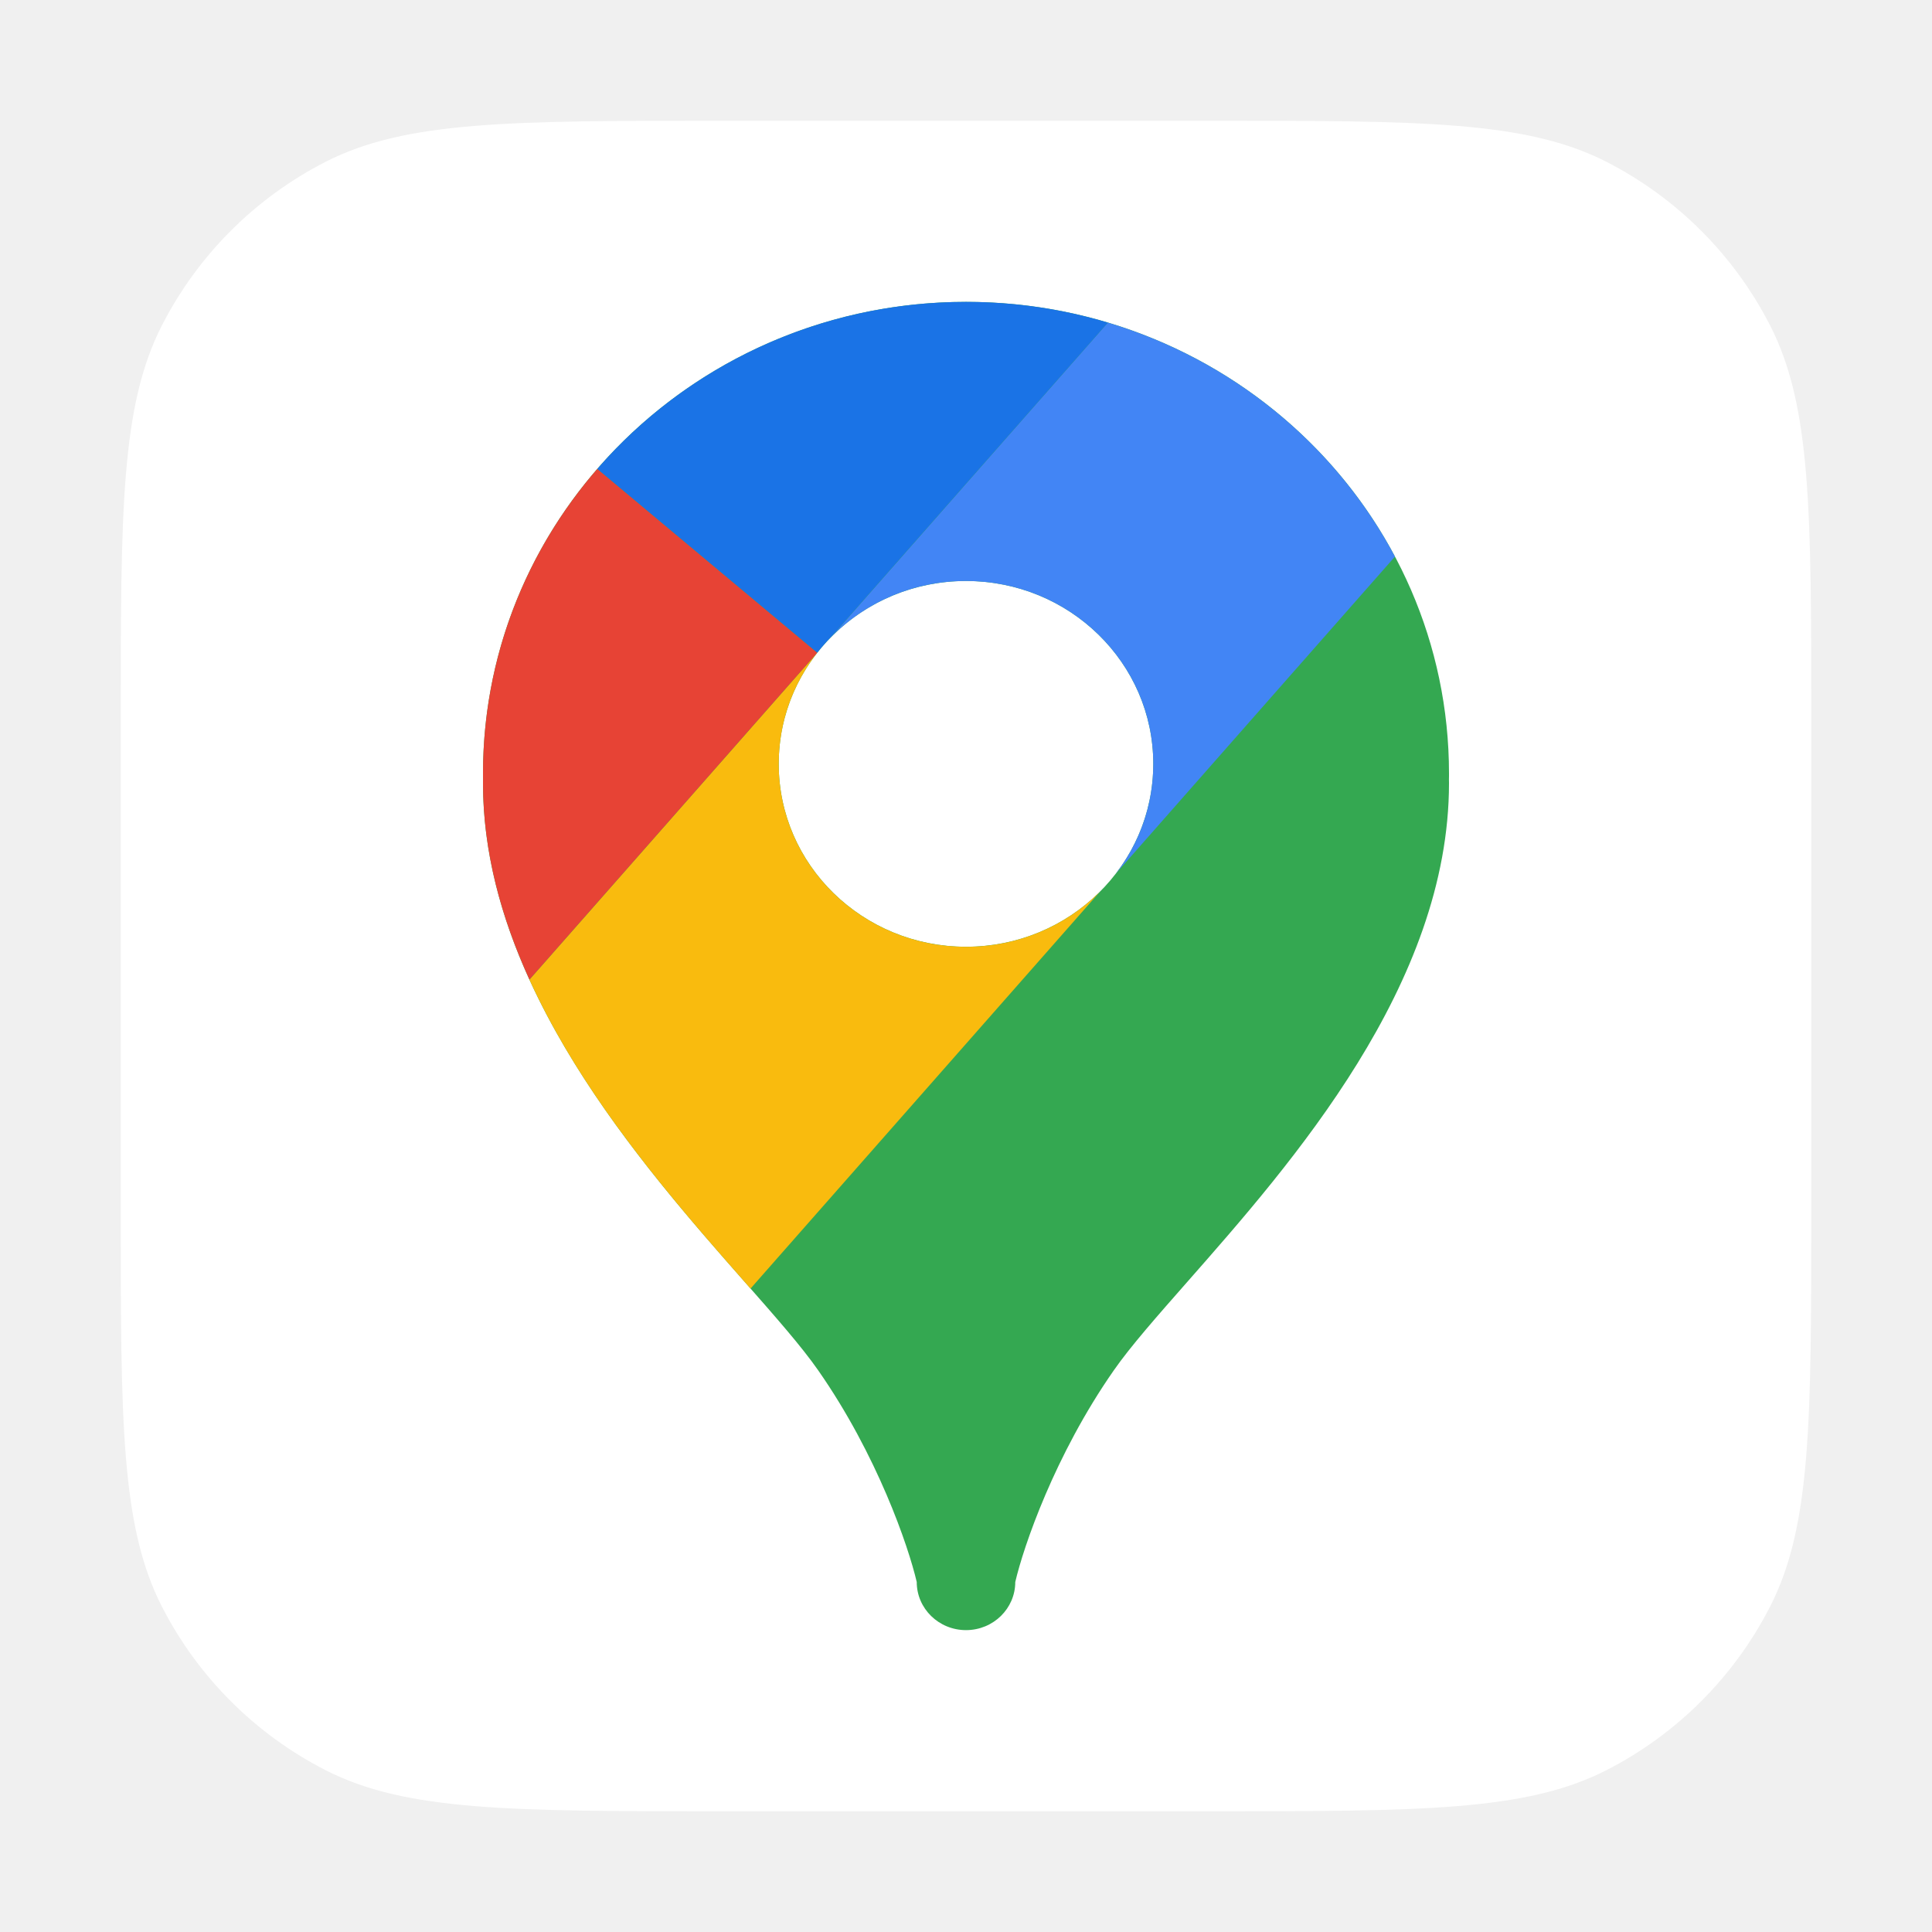
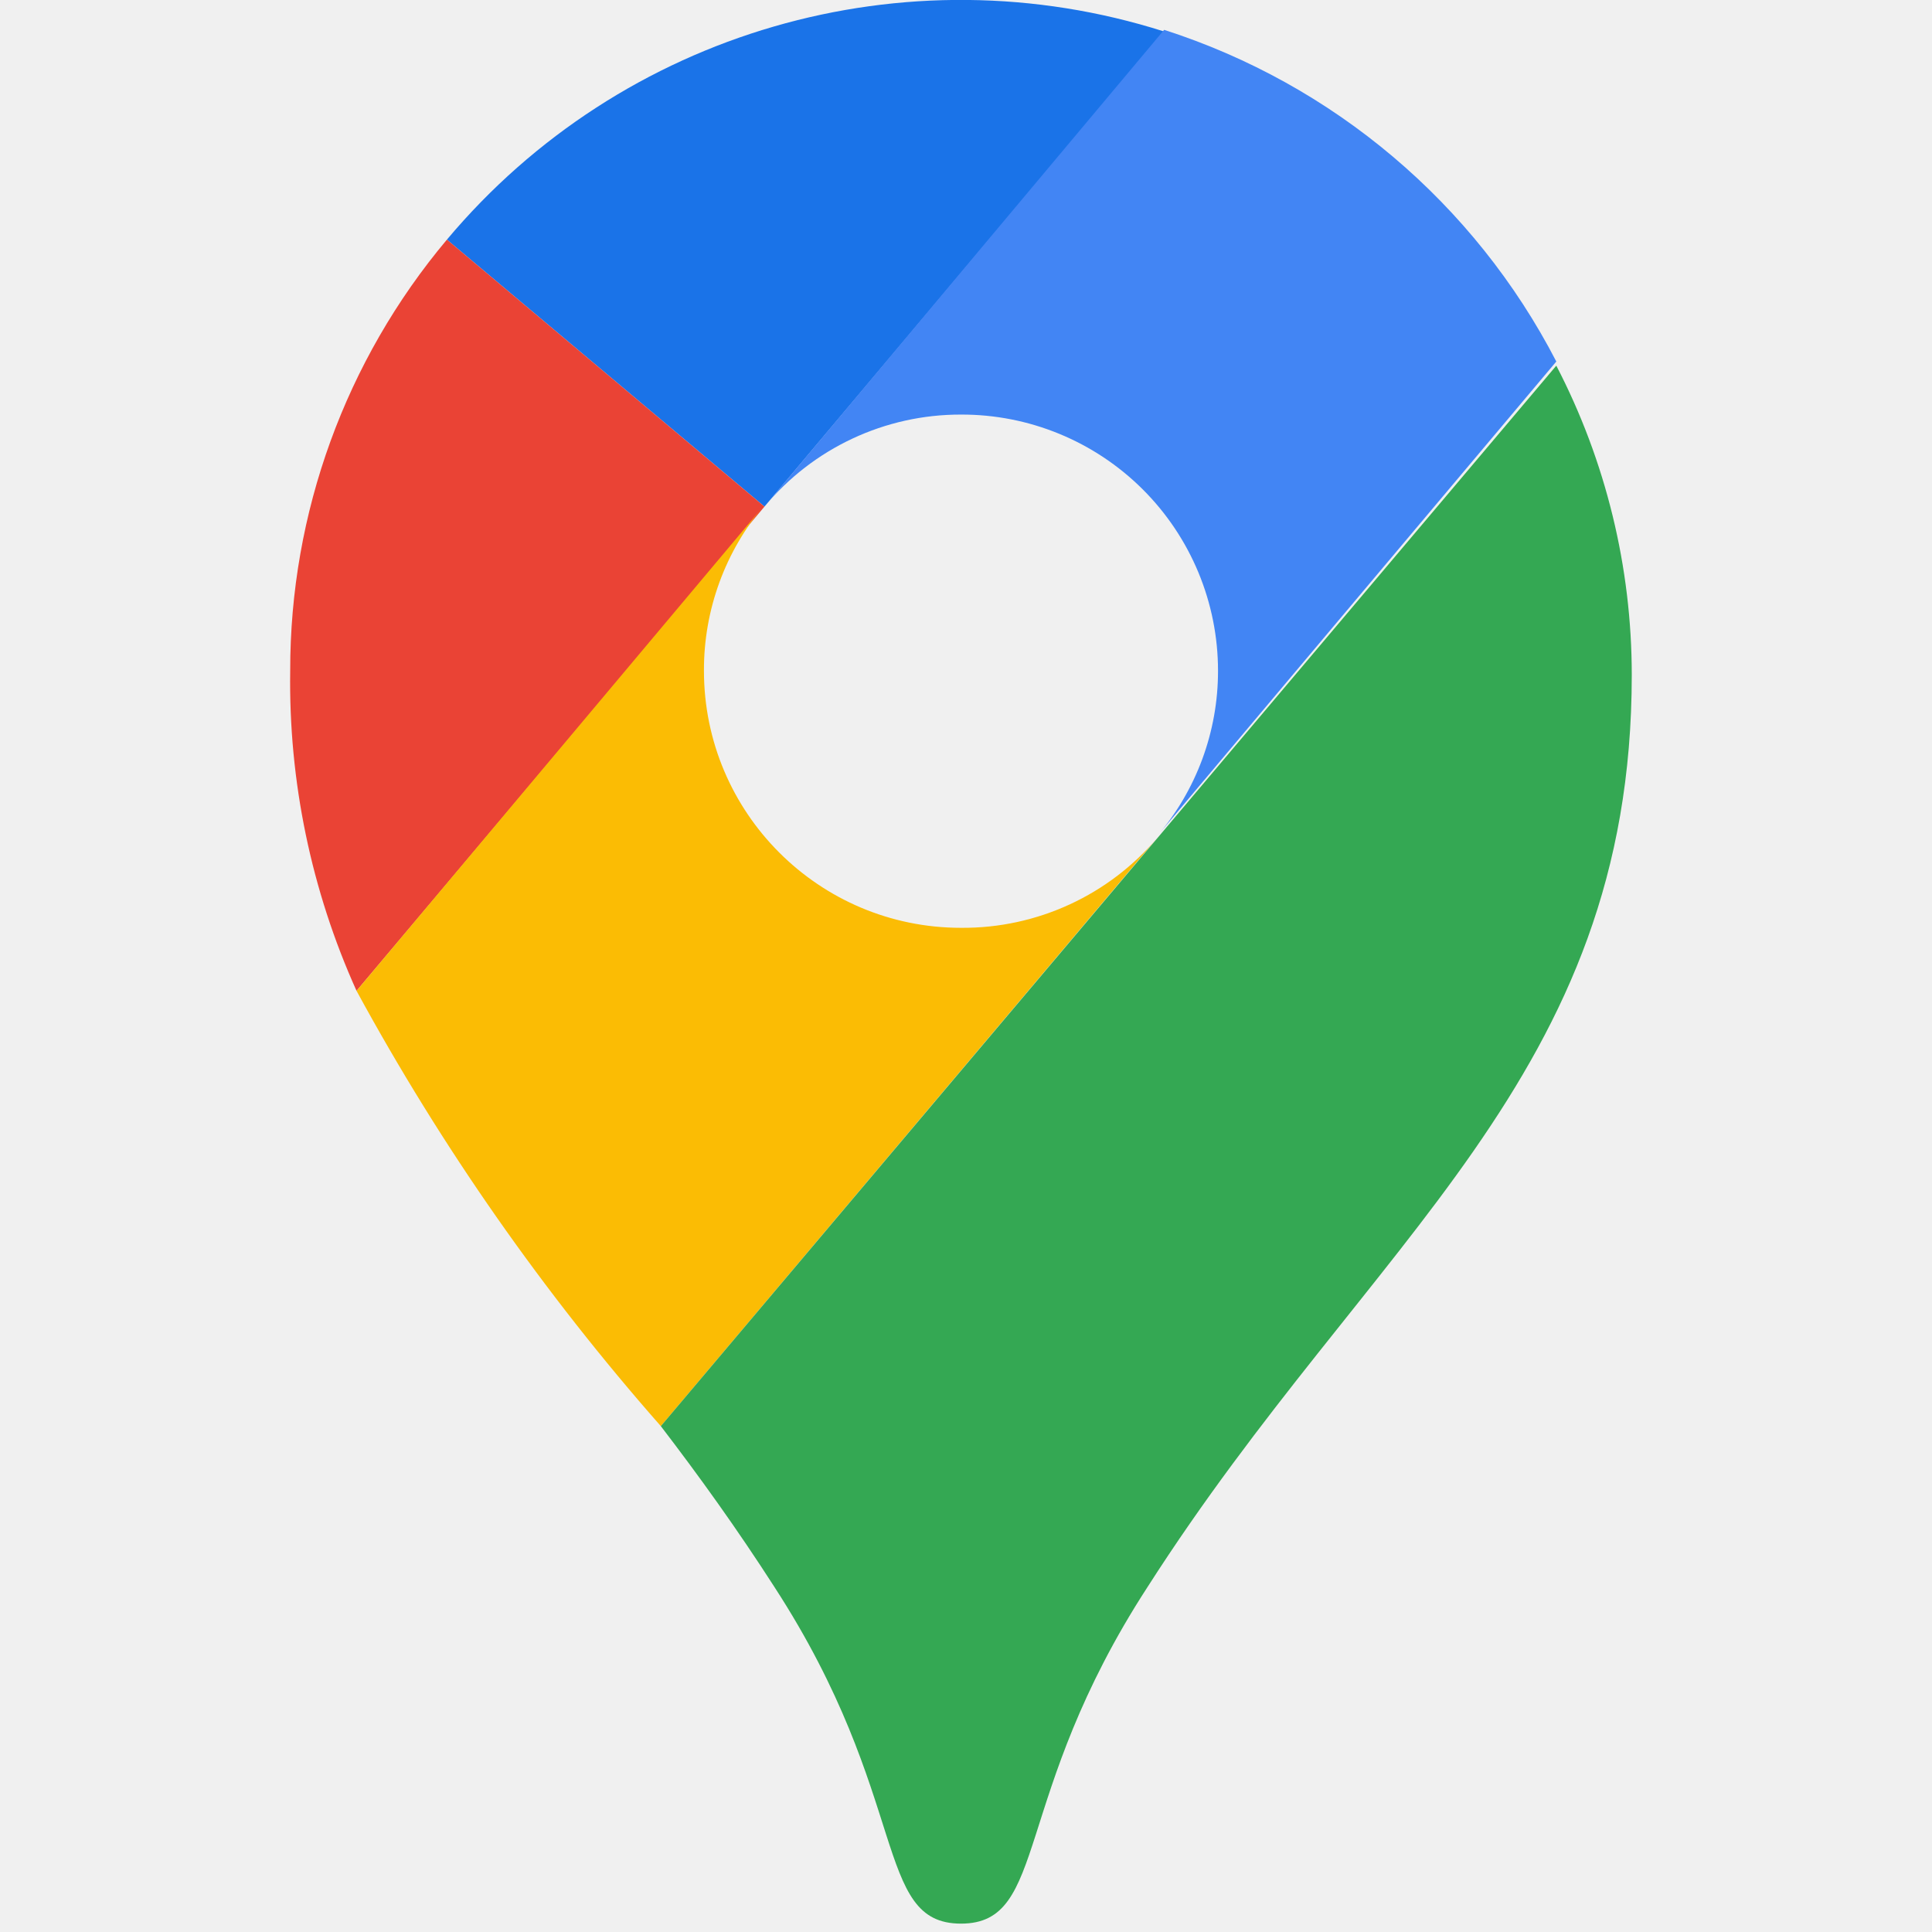
- <svg xmlns="http://www.w3.org/2000/svg" width="800px" height="800px" viewBox="0 0 32 32" fill="none">
-   <path d="M2 11.956C2 8.471 2 6.728 2.678 5.397C3.275 4.227 4.227 3.275 5.397 2.678C6.728 2 8.471 2 11.956 2H20.044C23.529 2 25.272 2 26.603 2.678C27.773 3.275 28.725 4.227 29.322 5.397C30 6.728 30 8.471 30 11.956V20.044C30 23.529 30 25.272 29.322 26.603C28.725 27.773 27.773 28.725 26.603 29.322C25.272 30 23.529 30 20.044 30H11.956C8.471 30 6.728 30 5.397 29.322C4.227 28.725 3.275 27.773 2.678 26.603C2 25.272 2 23.529 2 20.044V11.956Z" fill="white" />
-   <path fill-rule="evenodd" clip-rule="evenodd" d="M24 12.812L24 12.854C24 12.872 24 12.89 23.999 12.908C24 12.929 24 12.95 24 12.971C24 16.307 21.401 19.26 19.661 21.237C19.157 21.81 18.724 22.301 18.449 22.696C17.469 24.099 16.952 25.618 16.816 26.203C16.816 26.643 16.451 27 16 27C15.549 27 15.184 26.643 15.184 26.203C15.048 25.618 14.531 24.099 13.551 22.696C13.276 22.301 12.843 21.81 12.339 21.237C10.599 19.26 8 16.307 8 12.971C8 12.95 8 12.929 8.001 12.908C8 12.876 8 12.844 8 12.812C8 8.497 11.582 5 16 5C20.418 5 24 8.497 24 12.812ZM16 15.681C17.713 15.681 19.102 14.325 19.102 12.652C19.102 10.979 17.713 9.623 16 9.623C14.287 9.623 12.898 10.979 12.898 12.652C12.898 14.325 14.287 15.681 16 15.681Z" fill="#34A851" />
-   <path d="M23.105 9.219C22.126 7.375 20.416 5.962 18.35 5.343L13.756 10.562C14.321 9.984 15.117 9.623 16 9.623C17.713 9.623 19.102 10.98 19.102 12.652C19.102 13.335 18.871 13.965 18.481 14.471L23.105 9.219Z" fill="#4285F5" />
-   <path d="M12.431 21.343C12.4 21.308 12.37 21.273 12.338 21.237C11.192 19.934 9.672 18.207 8.769 16.226L13.544 10.802C13.139 11.314 12.898 11.956 12.898 12.653C12.898 14.325 14.287 15.682 16 15.682C16.867 15.682 17.652 15.334 18.215 14.773L12.431 21.343Z" fill="#F9BB0E" />
-   <path d="M9.893 7.766C8.712 9.127 8 10.888 8 12.812C8 12.844 8 12.876 8.001 12.908C8 12.929 8 12.95 8 12.971C8 14.108 8.302 15.201 8.769 16.225L13.536 10.811L9.893 7.766Z" fill="#E74335" />
-   <path d="M18.35 5.343C17.607 5.12 16.818 5 16 5C13.551 5 11.36 6.074 9.893 7.766L13.536 10.81L13.544 10.802C13.61 10.718 13.681 10.637 13.755 10.561L18.35 5.343Z" fill="#1A73E6" />
+ <svg xmlns="http://www.w3.org/2000/svg" width="800px" height="800px" viewBox="0 0 24 24" id="Layer_1" data-name="Layer 1">
+   <defs>
+     <style>.cls-1{fill:#1a73e8;}.cls-2{fill:#ea4335;}.cls-3{fill:#4285f4;}.cls-4{fill:#fbbc04;}.cls-5{fill:#34a853;}</style>
+   </defs>
+   <g transform="scale(1.03, 1.03), translate(3.5, 0)">
+     <path class="cls-1" d="M14.45.78A8.09,8.09,0,0,0,5.8,3.29L9.63,6.51Z" transform="translate(-3.91 -0.4)" />
+     <path class="cls-2" d="M5.8,3.29a8.07,8.07,0,0,0-1.89,5.2,9.06,9.06,0,0,0,.8,3.86L9.63,6.51Z" transform="translate(-3.91 -0.4)" />
+     <path class="cls-3" d="M12,5.4a3.09,3.09,0,0,1,3.1,3.09,3.06,3.06,0,0,1-.74,2l4.82-5.73a8.12,8.12,0,0,0-4.73-4L9.63,6.51A3.07,3.07,0,0,1,12,5.4Z" transform="translate(-3.91 -0.4)" />
+     <path class="cls-4" d="M12,11.59a3.1,3.1,0,0,1-3.1-3.1,3.07,3.07,0,0,1,.73-2L4.71,12.35A28.67,28.67,0,0,0,8.38,17.6l6-7.11A3.07,3.07,0,0,1,12,11.59Z" transform="translate(-3.91 -0.4)" />
+     <path class="cls-5" d="M14.25,19.54c2.7-4.22,5.84-6.14,5.84-11a8.1,8.1,0,0,0-.91-3.73L8.38,17.6c.46.6.92,1.24,1.37,1.94C11.4,22.08,10.94,23.6,12,23.6S12.6,22.08,14.25,19.54Z" transform="translate(-3.91 -0.4)" />
+   </g>
</svg>
